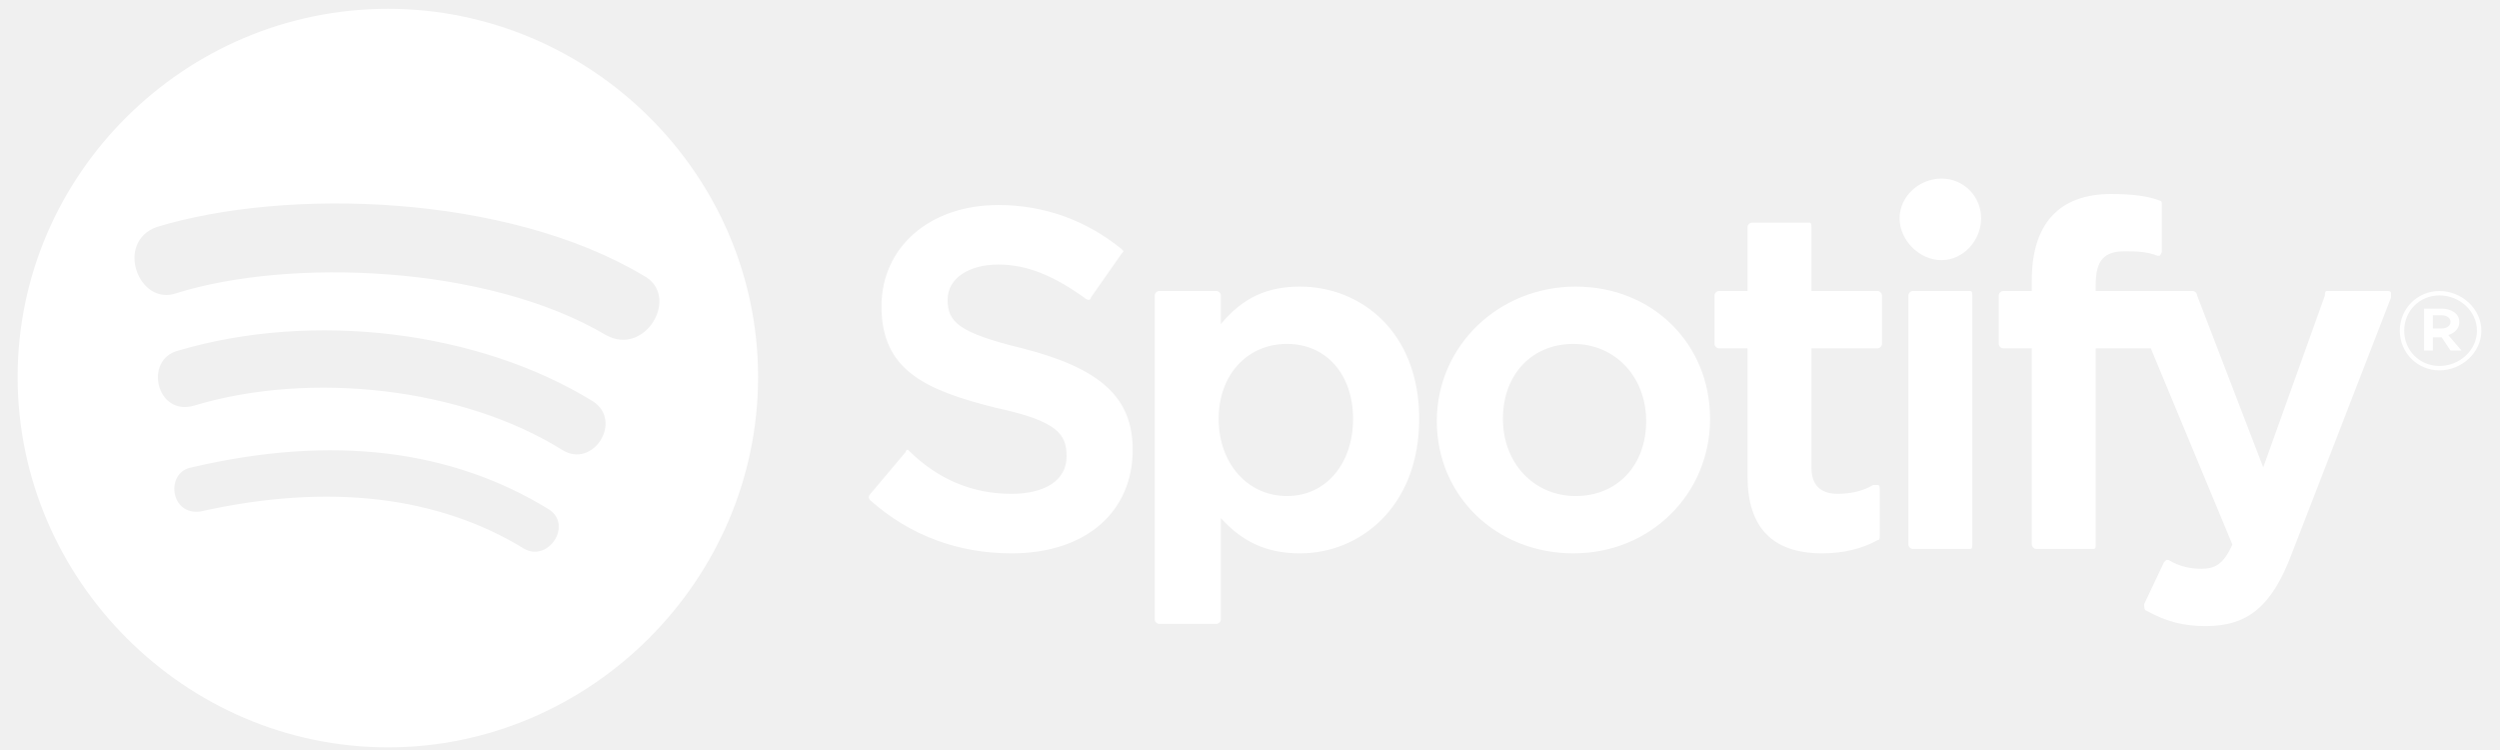
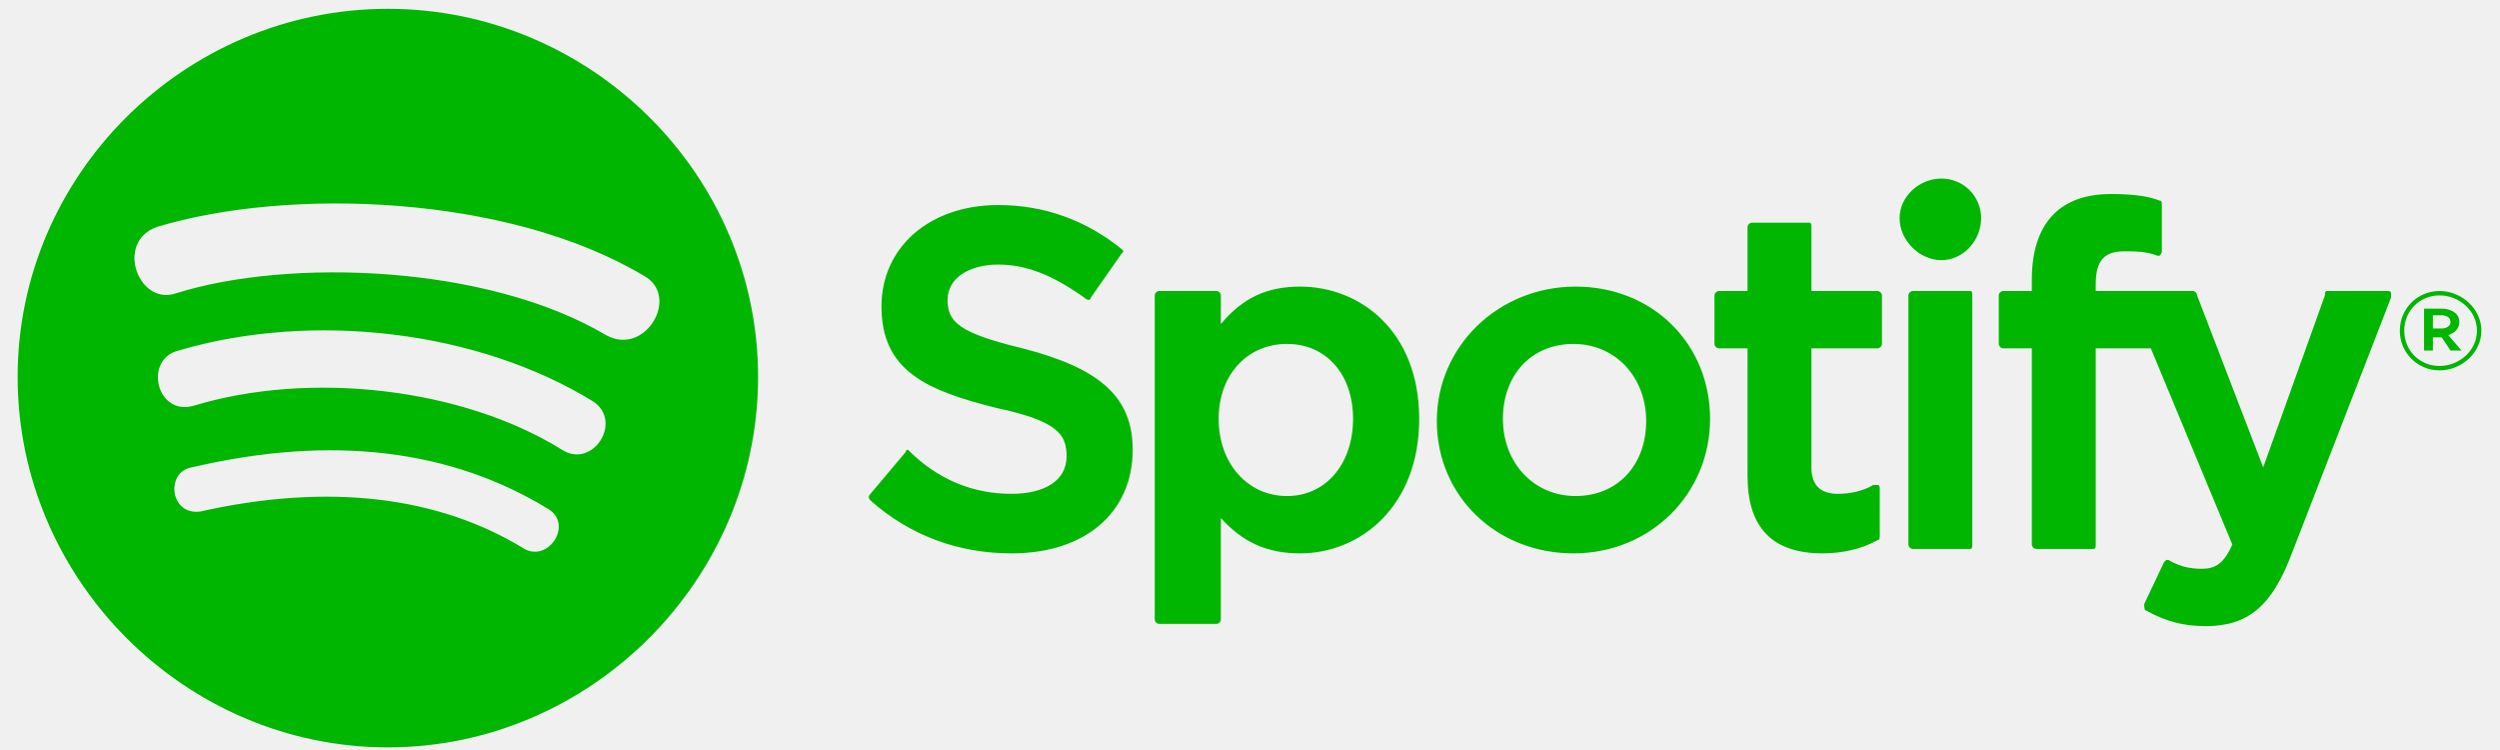
<svg xmlns="http://www.w3.org/2000/svg" viewBox="0 0 1134 340" class="spotify-logo--text">
-   <path fill="#ffffff" d="M8 171c0 92 76 168 168 168s168-76 168-168S268 4 176 4 8 79 8 171zm230 78c-39-24-89-30-147-17-14 2-16-18-4-20 64-15 118-8 162 19 11 7 0 24-11 18zm17-45c-45-28-114-36-167-20-17 5-23-21-7-25 61-18 136-9 188 23 14 9 0 31-14 22zM80 133c-17 6-28-23-9-30 59-18 159-15 221 22 17 9 1 37-17 27-54-32-144-35-195-19zm379 91c-17 0-33-6-47-20-1 0-1 1-1 1l-16 19c-1 1-1 2 0 3 18 16 40 24 64 24 34 0 55-19 55-47 0-24-15-37-50-46-29-7-34-12-34-22s10-16 23-16 25 5 39 15c0 0 1 1 2 1s1-1 1-1l14-20c1-1 1-1 0-2-16-13-35-20-56-20-31 0-53 19-53 46 0 29 20 38 52 46 28 6 32 12 32 22 0 11-10 17-25 17zm95-77v-13c0-1-1-2-2-2h-26c-1 0-2 1-2 2v147c0 1 1 2 2 2h26c1 0 2-1 2-2v-46c10 11 21 16 36 16 27 0 54-21 54-61s-27-60-54-60c-15 0-26 5-36 17zm30 78c-18 0-31-15-31-35s13-34 31-34 30 14 30 34-12 35-30 35zm68-34c0 34 27 60 62 60s62-27 62-61-26-60-61-60-63 27-63 61zm30-1c0-20 13-34 32-34s33 15 33 35-13 34-32 34-33-15-33-35zm140-58v-29c0-1 0-2-1-2h-26c-1 0-2 1-2 2v29h-13c-1 0-2 1-2 2v22c0 1 1 2 2 2h13v58c0 23 11 35 34 35 9 0 18-2 25-6 1 0 1-1 1-2v-21c0-1 0-2-1-2h-2c-5 3-11 4-16 4-8 0-12-4-12-12v-54h30c1 0 2-1 2-2v-22c0-1-1-2-2-2h-30zm129-3c0-11 4-15 13-15 5 0 10 0 15 2h1s1-1 1-2V93c0-1 0-2-1-2-5-2-12-3-22-3-24 0-36 14-36 39v5h-13c-1 0-2 1-2 2v22c0 1 1 2 2 2h13v89c0 1 1 2 2 2h26c1 0 1-1 1-2v-89h25l37 89c-4 9-8 11-14 11-5 0-10-1-15-4h-1l-1 1-9 19c0 1 0 3 1 3 9 5 17 7 27 7 19 0 30-9 39-33l45-116v-2c0-1-1-1-2-1h-27c-1 0-1 1-1 2l-28 78-30-78c0-1-1-2-2-2h-44v-3zm-83 3c-1 0-2 1-2 2v113c0 1 1 2 2 2h26c1 0 1-1 1-2V134c0-1 0-2-1-2h-26zm-6-33c0 10 9 19 19 19s18-9 18-19-8-18-18-18-19 8-19 18zm245 69c10 0 19-8 19-18s-9-18-19-18-18 8-18 18 8 18 18 18zm0-34c9 0 17 7 17 16s-8 16-17 16-16-7-16-16 7-16 16-16zm4 18c3-1 5-3 5-6 0-4-4-6-8-6h-8v19h4v-6h4l4 6h5zm-3-9c2 0 4 1 4 3s-2 3-4 3h-4v-6h4z" />
+   <path fill="rgb(0, 182, 0)" d="M8 171c0 92 76 168 168 168s168-76 168-168S268 4 176 4 8 79 8 171zm230 78c-39-24-89-30-147-17-14 2-16-18-4-20 64-15 118-8 162 19 11 7 0 24-11 18zm17-45c-45-28-114-36-167-20-17 5-23-21-7-25 61-18 136-9 188 23 14 9 0 31-14 22zM80 133c-17 6-28-23-9-30 59-18 159-15 221 22 17 9 1 37-17 27-54-32-144-35-195-19zm379 91c-17 0-33-6-47-20-1 0-1 1-1 1l-16 19c-1 1-1 2 0 3 18 16 40 24 64 24 34 0 55-19 55-47 0-24-15-37-50-46-29-7-34-12-34-22s10-16 23-16 25 5 39 15c0 0 1 1 2 1s1-1 1-1l14-20c1-1 1-1 0-2-16-13-35-20-56-20-31 0-53 19-53 46 0 29 20 38 52 46 28 6 32 12 32 22 0 11-10 17-25 17zm95-77v-13c0-1-1-2-2-2h-26c-1 0-2 1-2 2v147c0 1 1 2 2 2h26c1 0 2-1 2-2v-46c10 11 21 16 36 16 27 0 54-21 54-61s-27-60-54-60c-15 0-26 5-36 17zm30 78c-18 0-31-15-31-35s13-34 31-34 30 14 30 34-12 35-30 35zm68-34c0 34 27 60 62 60s62-27 62-61-26-60-61-60-63 27-63 61zm30-1c0-20 13-34 32-34s33 15 33 35-13 34-32 34-33-15-33-35zm140-58v-29c0-1 0-2-1-2h-26c-1 0-2 1-2 2v29h-13c-1 0-2 1-2 2v22c0 1 1 2 2 2h13v58c0 23 11 35 34 35 9 0 18-2 25-6 1 0 1-1 1-2v-21c0-1 0-2-1-2h-2c-5 3-11 4-16 4-8 0-12-4-12-12v-54h30c1 0 2-1 2-2v-22c0-1-1-2-2-2h-30zm129-3c0-11 4-15 13-15 5 0 10 0 15 2h1s1-1 1-2V93c0-1 0-2-1-2-5-2-12-3-22-3-24 0-36 14-36 39v5h-13c-1 0-2 1-2 2v22c0 1 1 2 2 2h13v89c0 1 1 2 2 2h26c1 0 1-1 1-2v-89h25l37 89c-4 9-8 11-14 11-5 0-10-1-15-4h-1l-1 1-9 19c0 1 0 3 1 3 9 5 17 7 27 7 19 0 30-9 39-33l45-116v-2c0-1-1-1-2-1h-27c-1 0-1 1-1 2l-28 78-30-78c0-1-1-2-2-2h-44v-3zm-83 3c-1 0-2 1-2 2v113c0 1 1 2 2 2h26c1 0 1-1 1-2V134c0-1 0-2-1-2h-26zm-6-33c0 10 9 19 19 19s18-9 18-19-8-18-18-18-19 8-19 18zm245 69c10 0 19-8 19-18s-9-18-19-18-18 8-18 18 8 18 18 18zm0-34c9 0 17 7 17 16s-8 16-17 16-16-7-16-16 7-16 16-16zm4 18c3-1 5-3 5-6 0-4-4-6-8-6h-8v19h4v-6h4l4 6h5zm-3-9c2 0 4 1 4 3s-2 3-4 3h-4v-6h4z" />
</svg>
